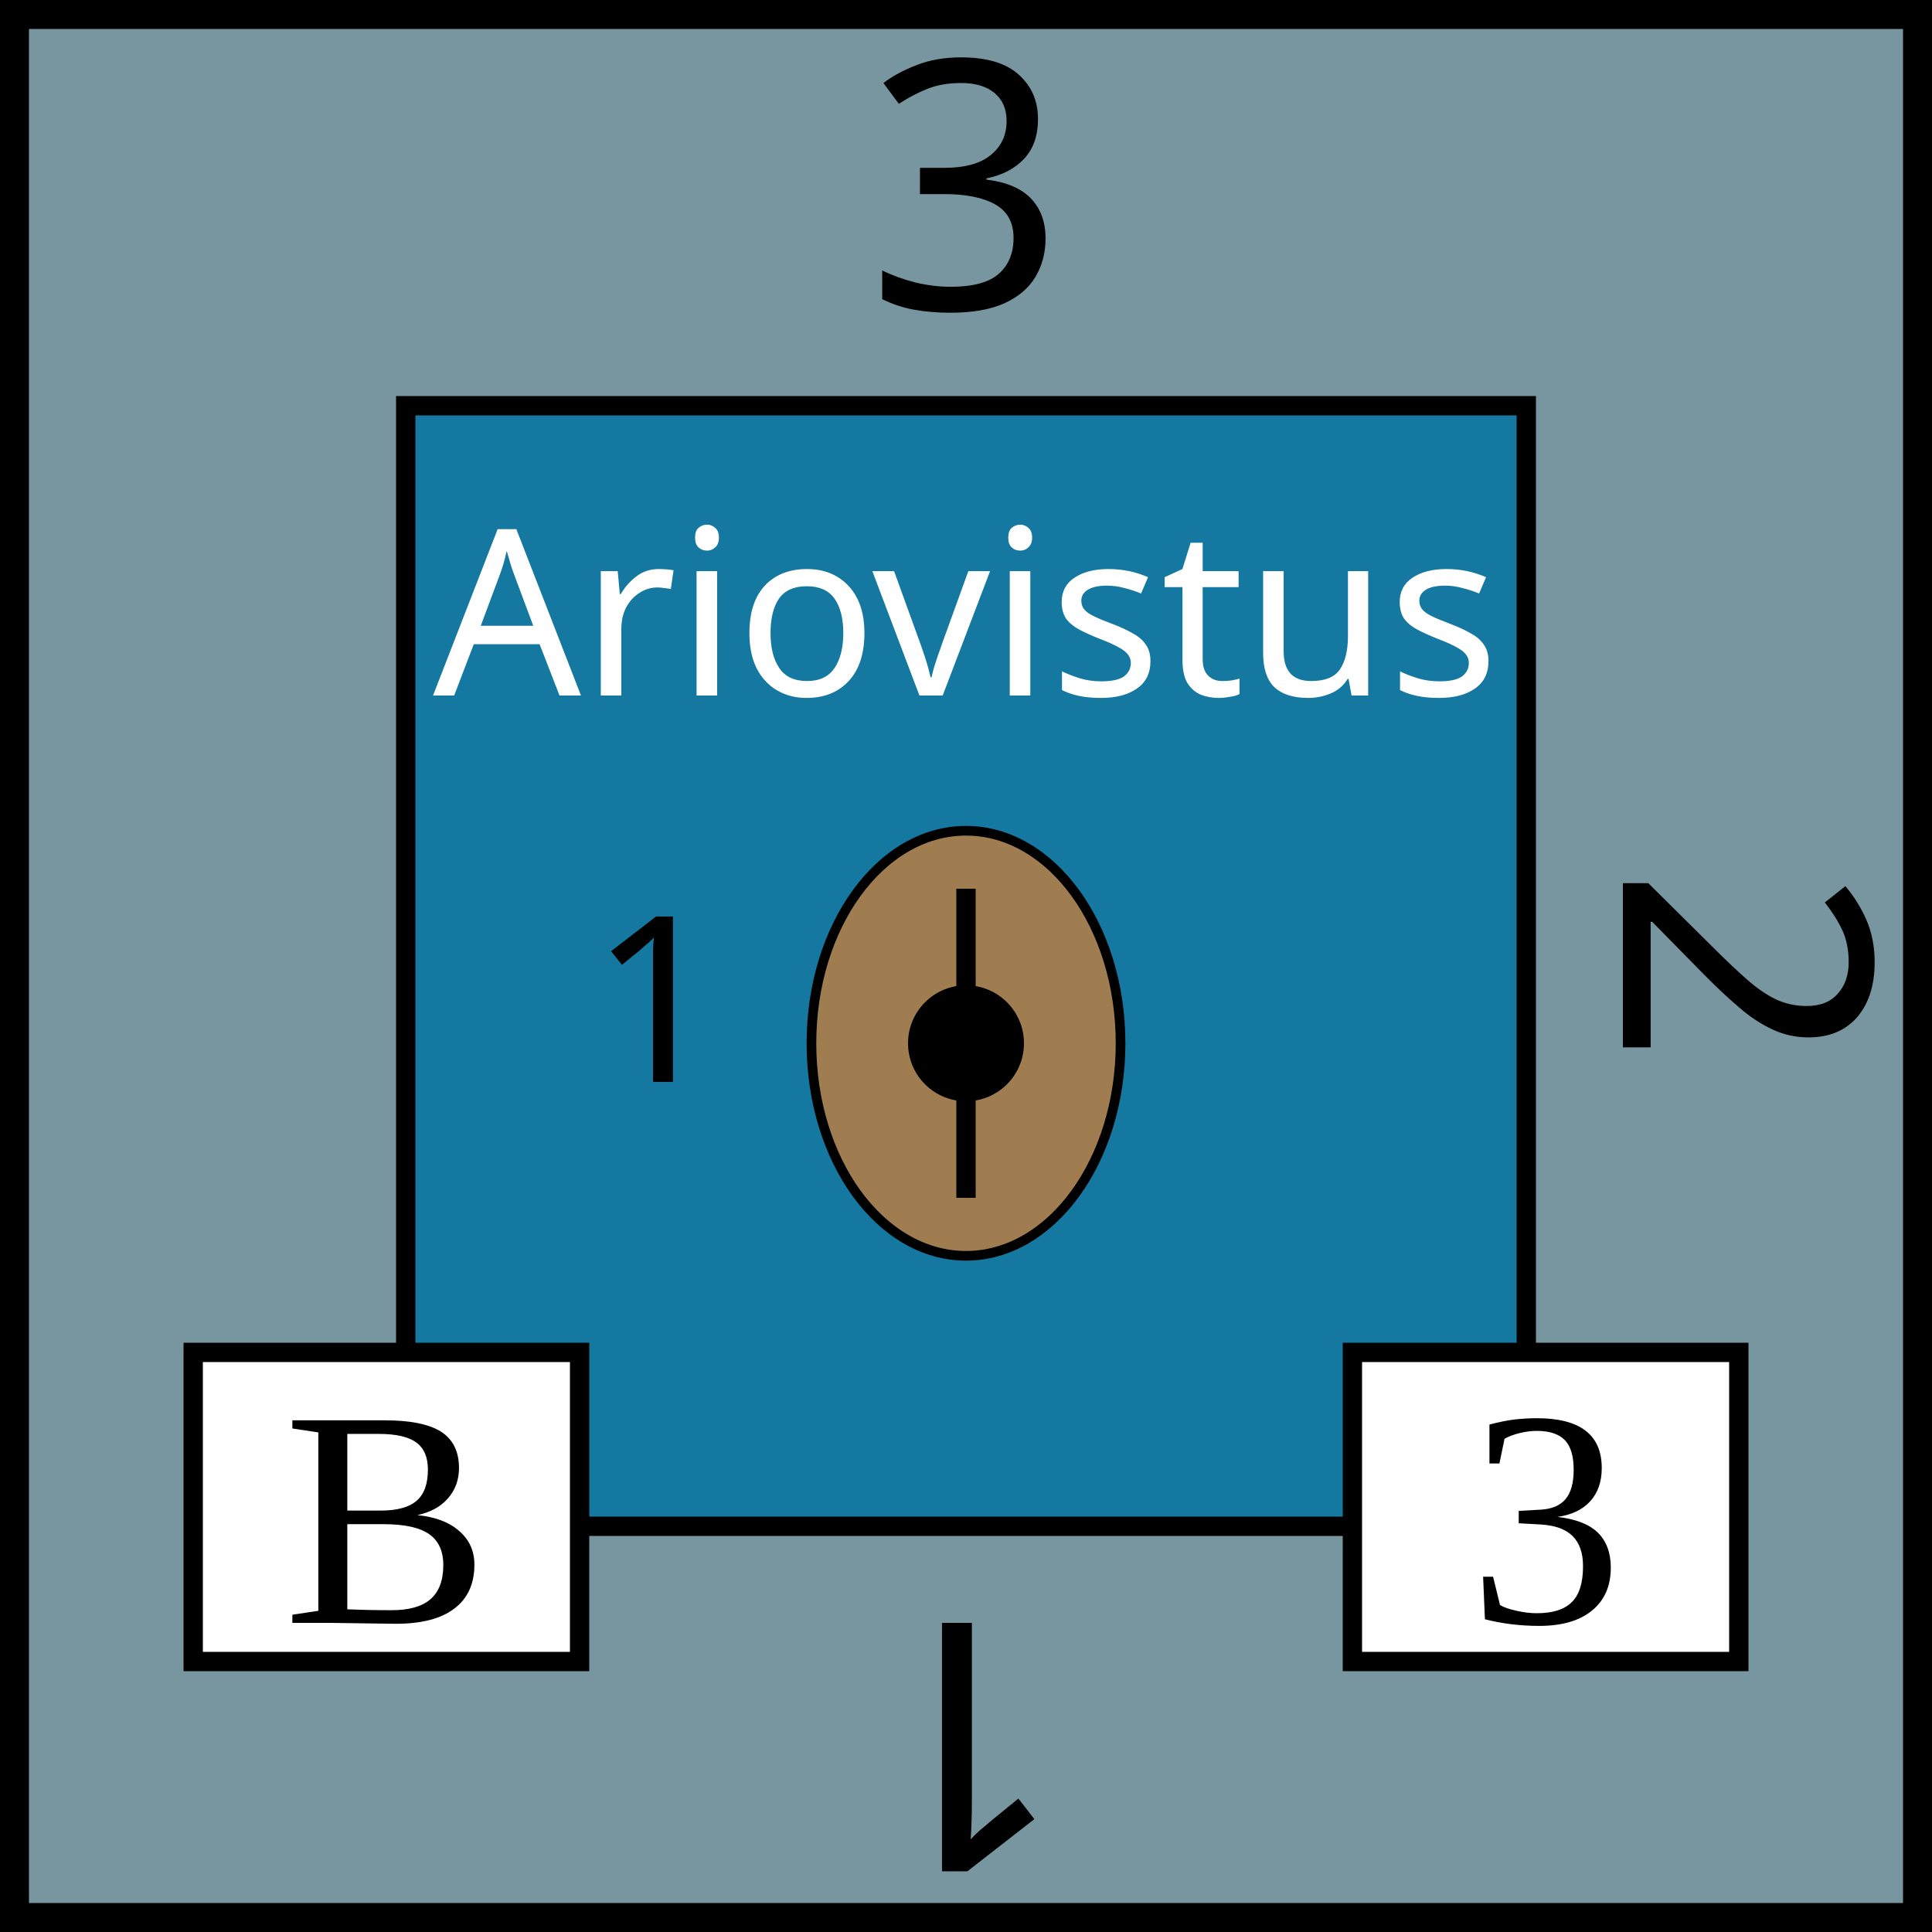
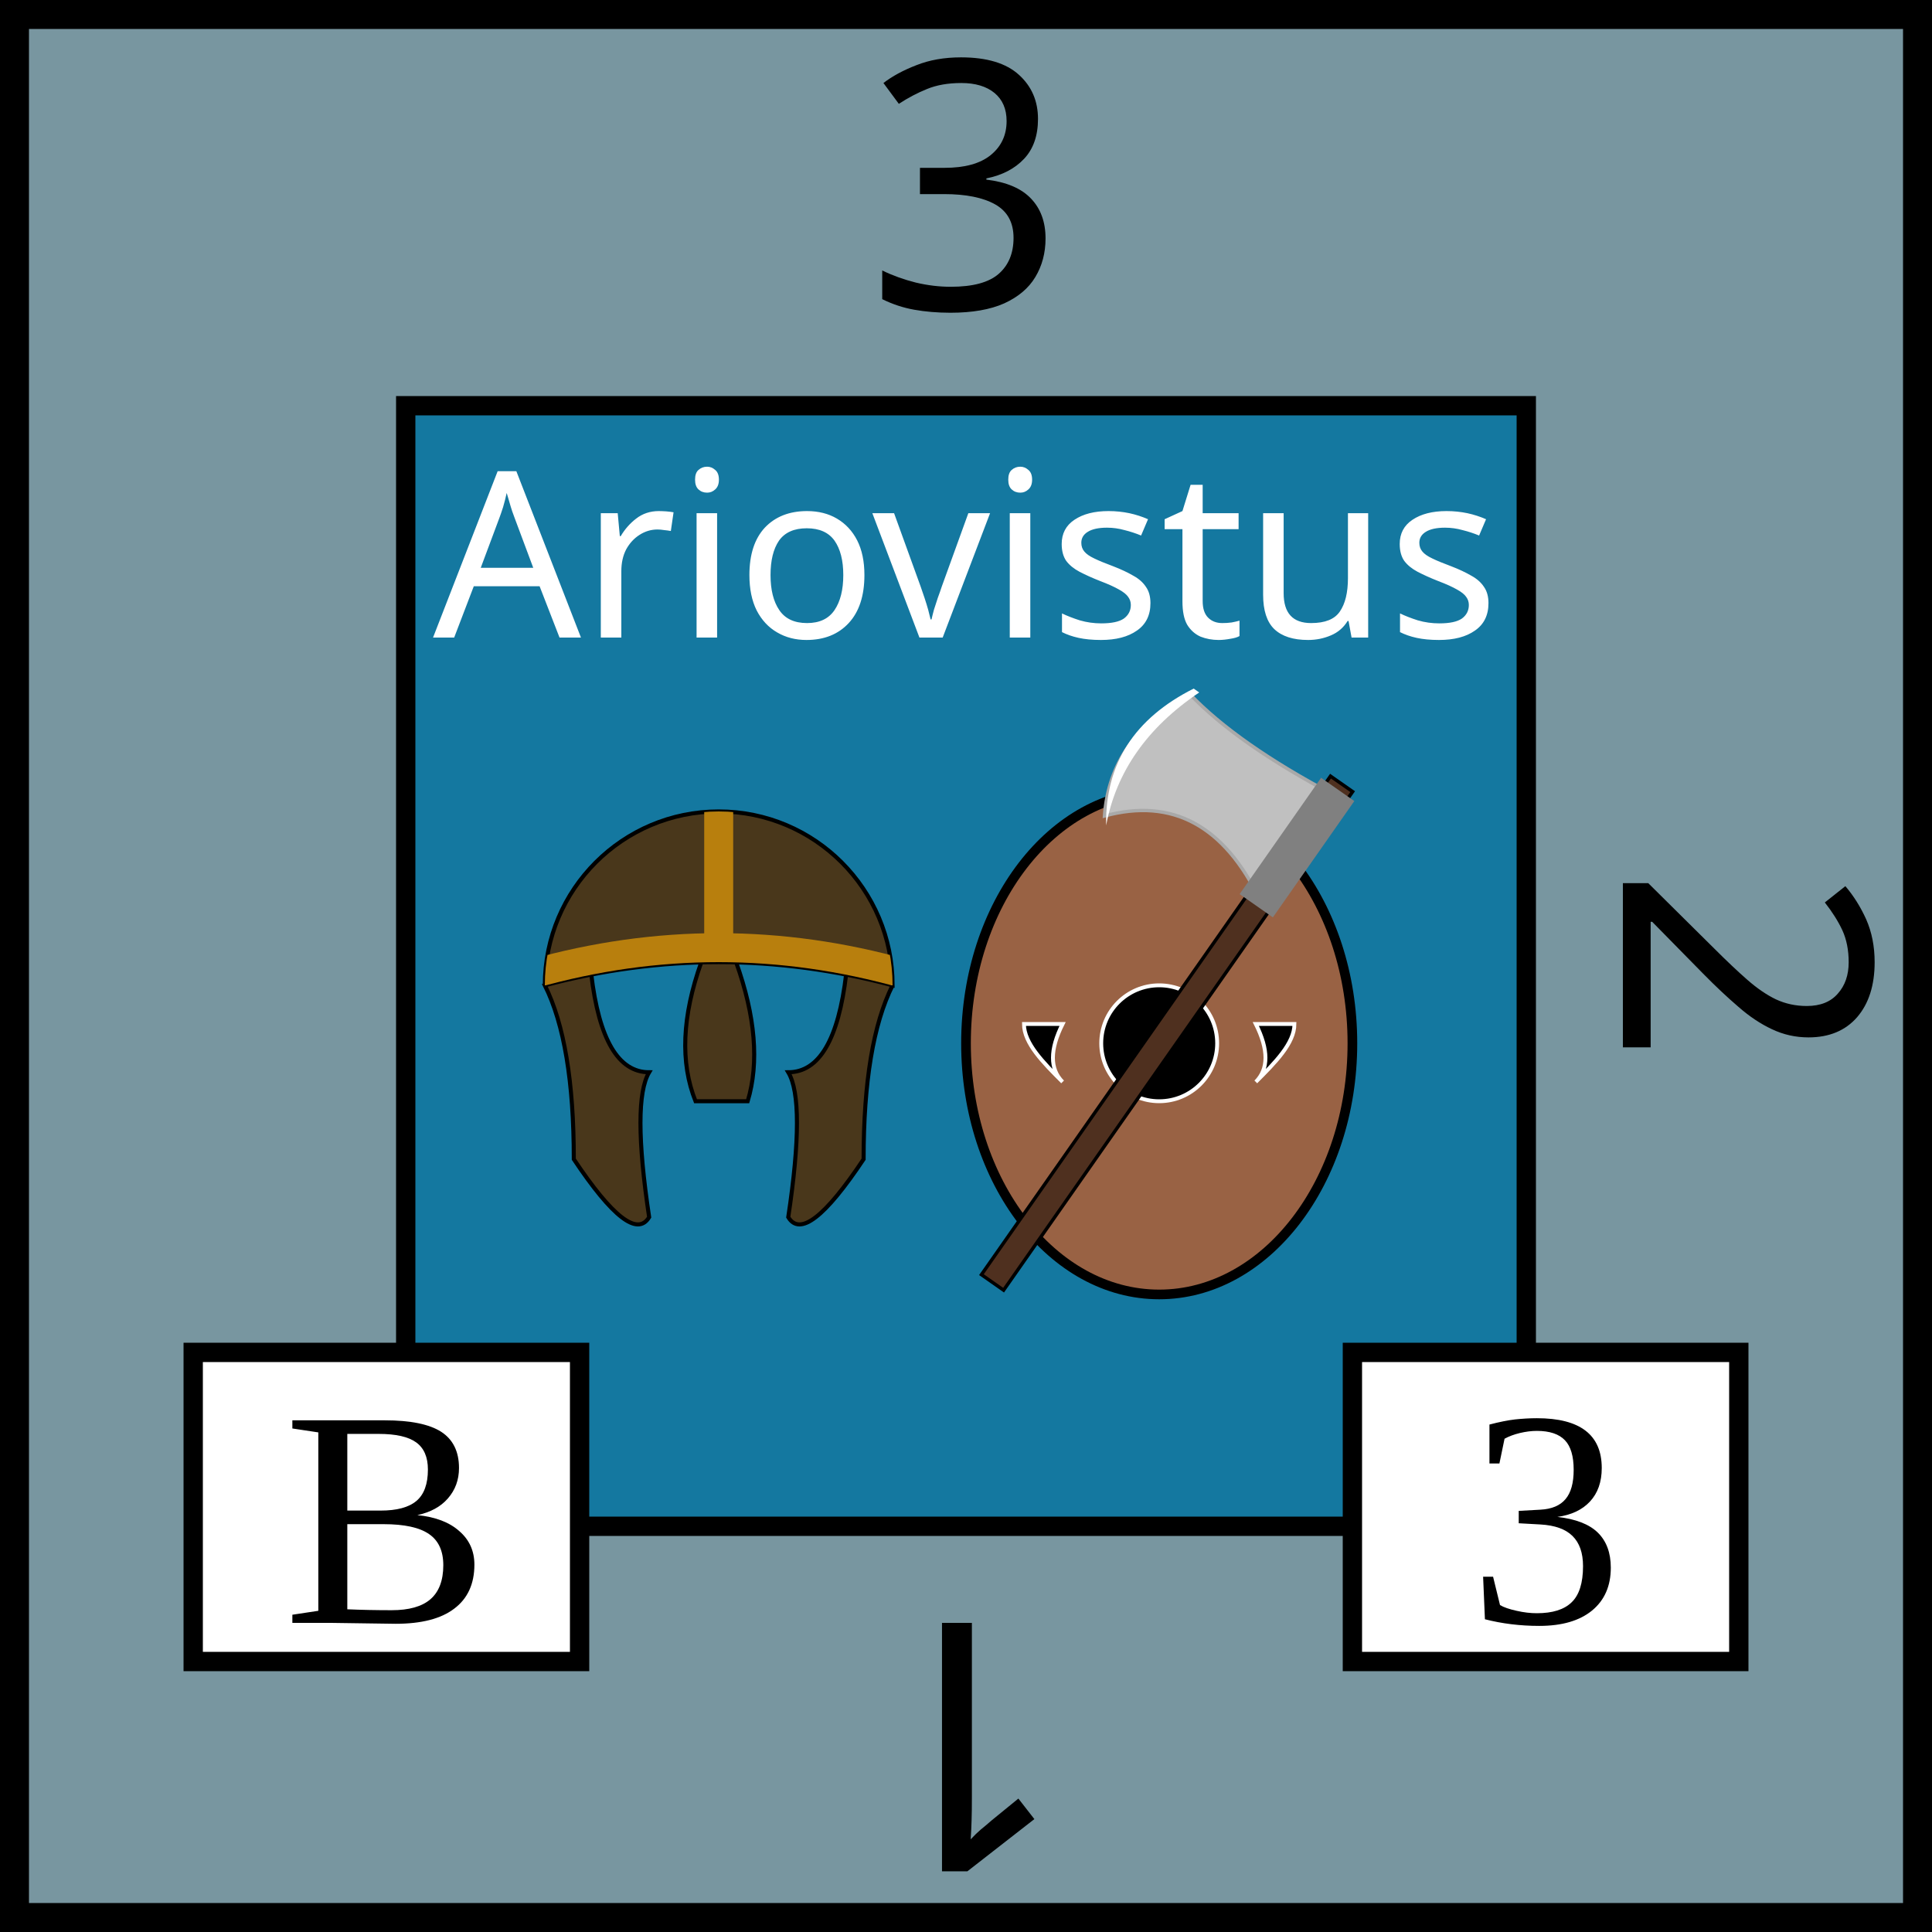
<svg xmlns="http://www.w3.org/2000/svg" viewBox="0 0 100 100" width="100" height="100">
+   <defs>
+     <clipPath id="helmet-path">
+       <path d="           M 20,40           A 1 1 0 0 1 80,40           Z         " />
+     </clipPath>
+   </defs>
  <rect id="background" fill="rgb(120,150,160)" height="100" width="100" stroke="black" stroke-width="3" />
  <g id="tribe" text-anchor="middle" font-size="12" font-family="Papyrus">
    <rect x="21" y="21" width="58" height="58" fill="rgb(20,120,160)" stroke="black" />
-     <text x="50" y="36" fill="white">Ariovistus</text>
-     <ellipse id="shield" cx="50" cy="54" rx="8" ry="11" fill="rgb(160,125,80)" stroke="black" stroke-width="0.5" />
-     <circle cx="50" cy="54" r="3" />
-     <line x1="50" y1="46" x2="50" y2="62" stroke="black" />
-     <text x="34" y="56">1</text>
+     <text x="50" y="33" fill="white">Ariovistus</text>
+     <g transform="translate(10)">
+       <ellipse id="shield" cx="50" cy="54" rx="10" ry="13" fill="#996244" stroke="black" stroke-width="0.5" />
+       <circle cx="50" cy="54" r="3" fill="black" stroke="white" stroke-width="0.2" />
+       <path id="shield_symbol" d="           M 43,53           C 43,54 44,55 45,56           Q 44,55 45,53           Z         " fill="black" stroke="white" stroke-width="0.2" />
+       <use href="#shield_symbol" transform="scale(-1,1) translate(-100,0)" />
+     </g>
+   </g>
+   <g id="helmet" transform="scale(0.3) translate(74,130)">
+     <path d="         M 20,40         A 1 1 0 0 1 80,40         Q 50,32 20,40          Q 25,50 25,70          Q 35,85 38,80         Q 35,60 38,55         Q 30,55 28,38          M 72,38          Q 70,55 62,55         Q 65,60 62,80         Q 65,85 75,70         Q 75,50 80,40          M 47,36          Q 42,50 46,60         L 55,60         Q 58,50 53,36         Z       " fill="#49371B" stroke="black" stroke-width="0.7" />
+     <g id="emboss">
+       <path id="horizontal" d="           M 18,38           Q 50,29 82,38           M 50,36           L 50,9         " fill="none" stroke="#b87f0d" stroke-width="5" clip-path="url(#helmet-path)" />
+     </g>
+   </g>
+   <g id="axe" transform="scale(0.35) translate(120, 50) rotate(35, -34, 80)">
+     <rect id="axe-handle" x="48" y="4" width="4" height="90" fill="#4f301f" stroke="black" stroke-width="0.5" />
+     <path id="axe-blade" d="         M 50 6         Q 34 8 24 6         Q 18 18 24 28         Q 34 16 50 25       " fill="silver" stroke="darkgrey" stroke-width="0.5" />
+     <path id="axe-blade-edge" d="         M 24 5         Q 17 18 25 29         Q 20 18 25 5         Z       " fill="white" clip-path="url(#axe-blade-clip)" />
+     <rect id="blade-base" x="47" y="5" width="6" height="21" fill="grey" />
  </g>
  <g id="attributes" text-anchor="middle" font-size="16">
    <rect id="initiative" x="10" y="70" height="16" width="20" fill="white" stroke="black" />
    <text x="20" y="84">B</text>
    <rect id="firepower" x="70" y="70" height="16" width="20" fill="white" stroke="black" />
    <text x="80" y="84">3</text>
  </g>
  <g id="strength" text-anchor="middle" font-family="Papyrus" font-size="18">
    <text x="50" y="16">3</text>
    <text x="50" y="16" transform="rotate(90,50,50)">2</text>
    <text x="50" y="16" transform="rotate(180,50,50)">1</text>
  </g>
</svg>
